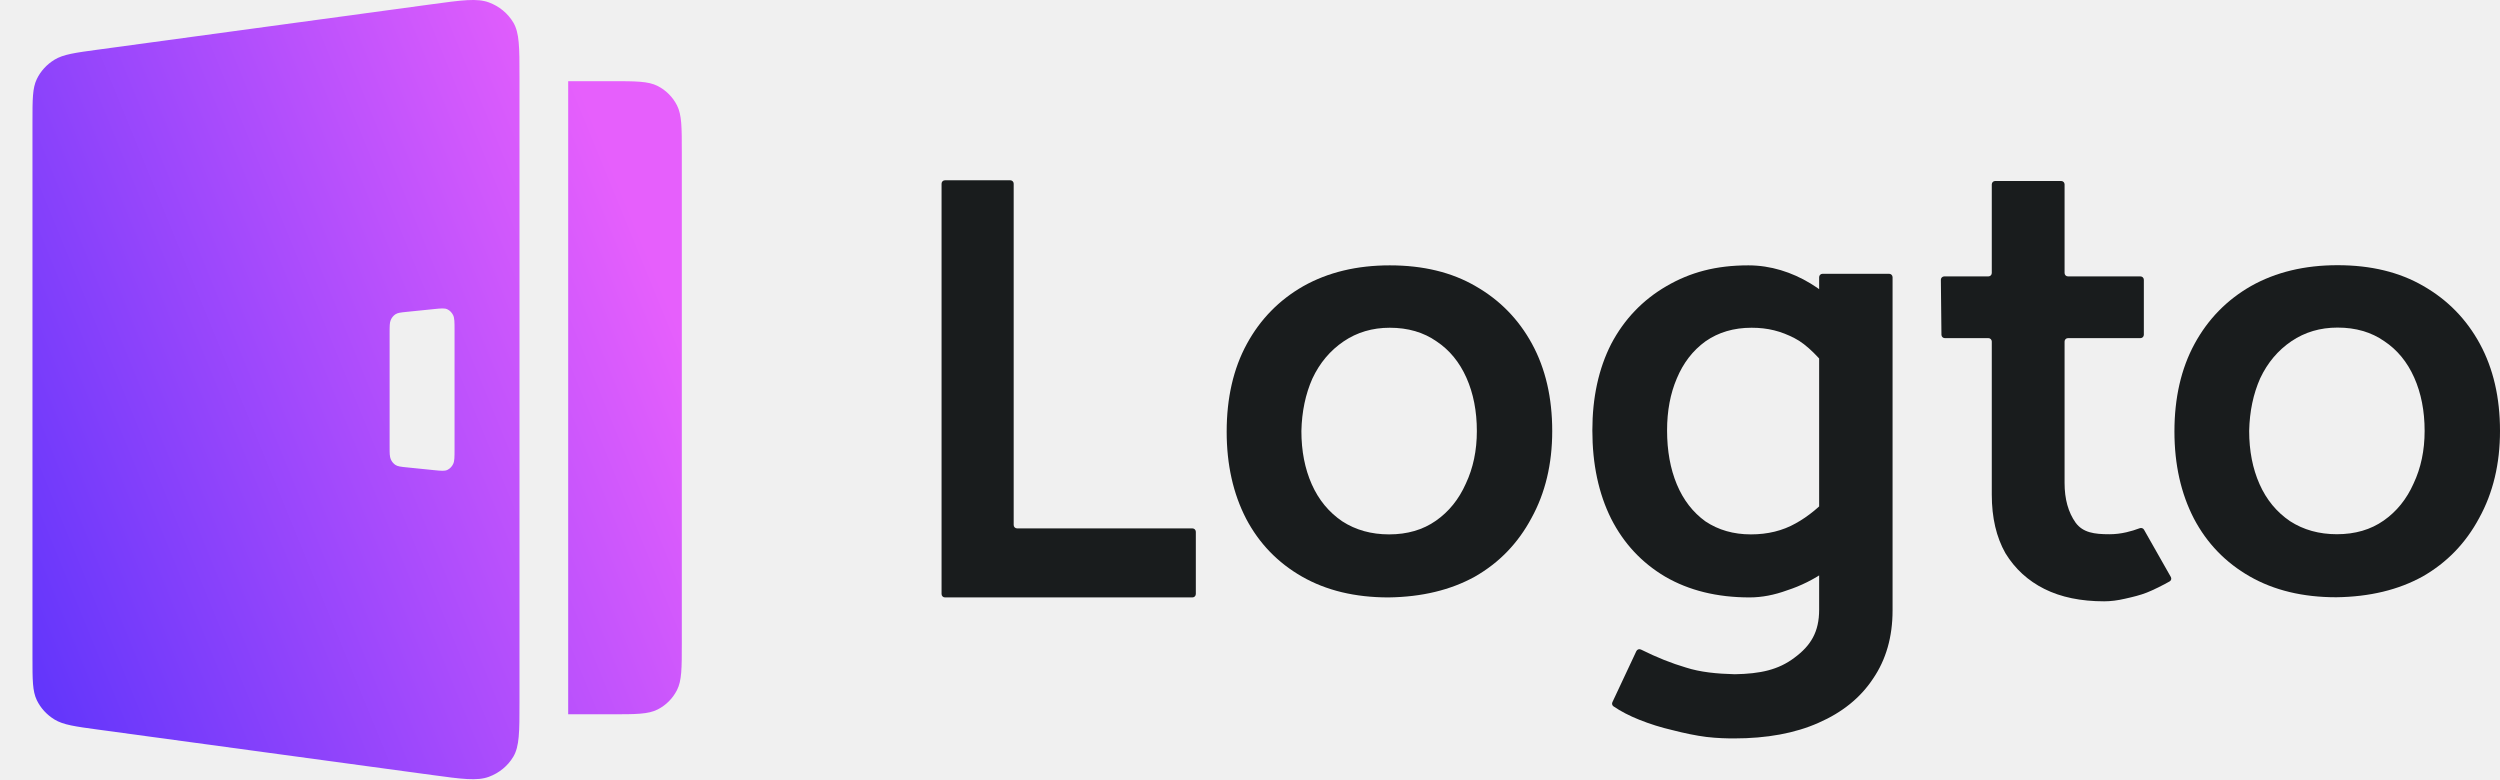
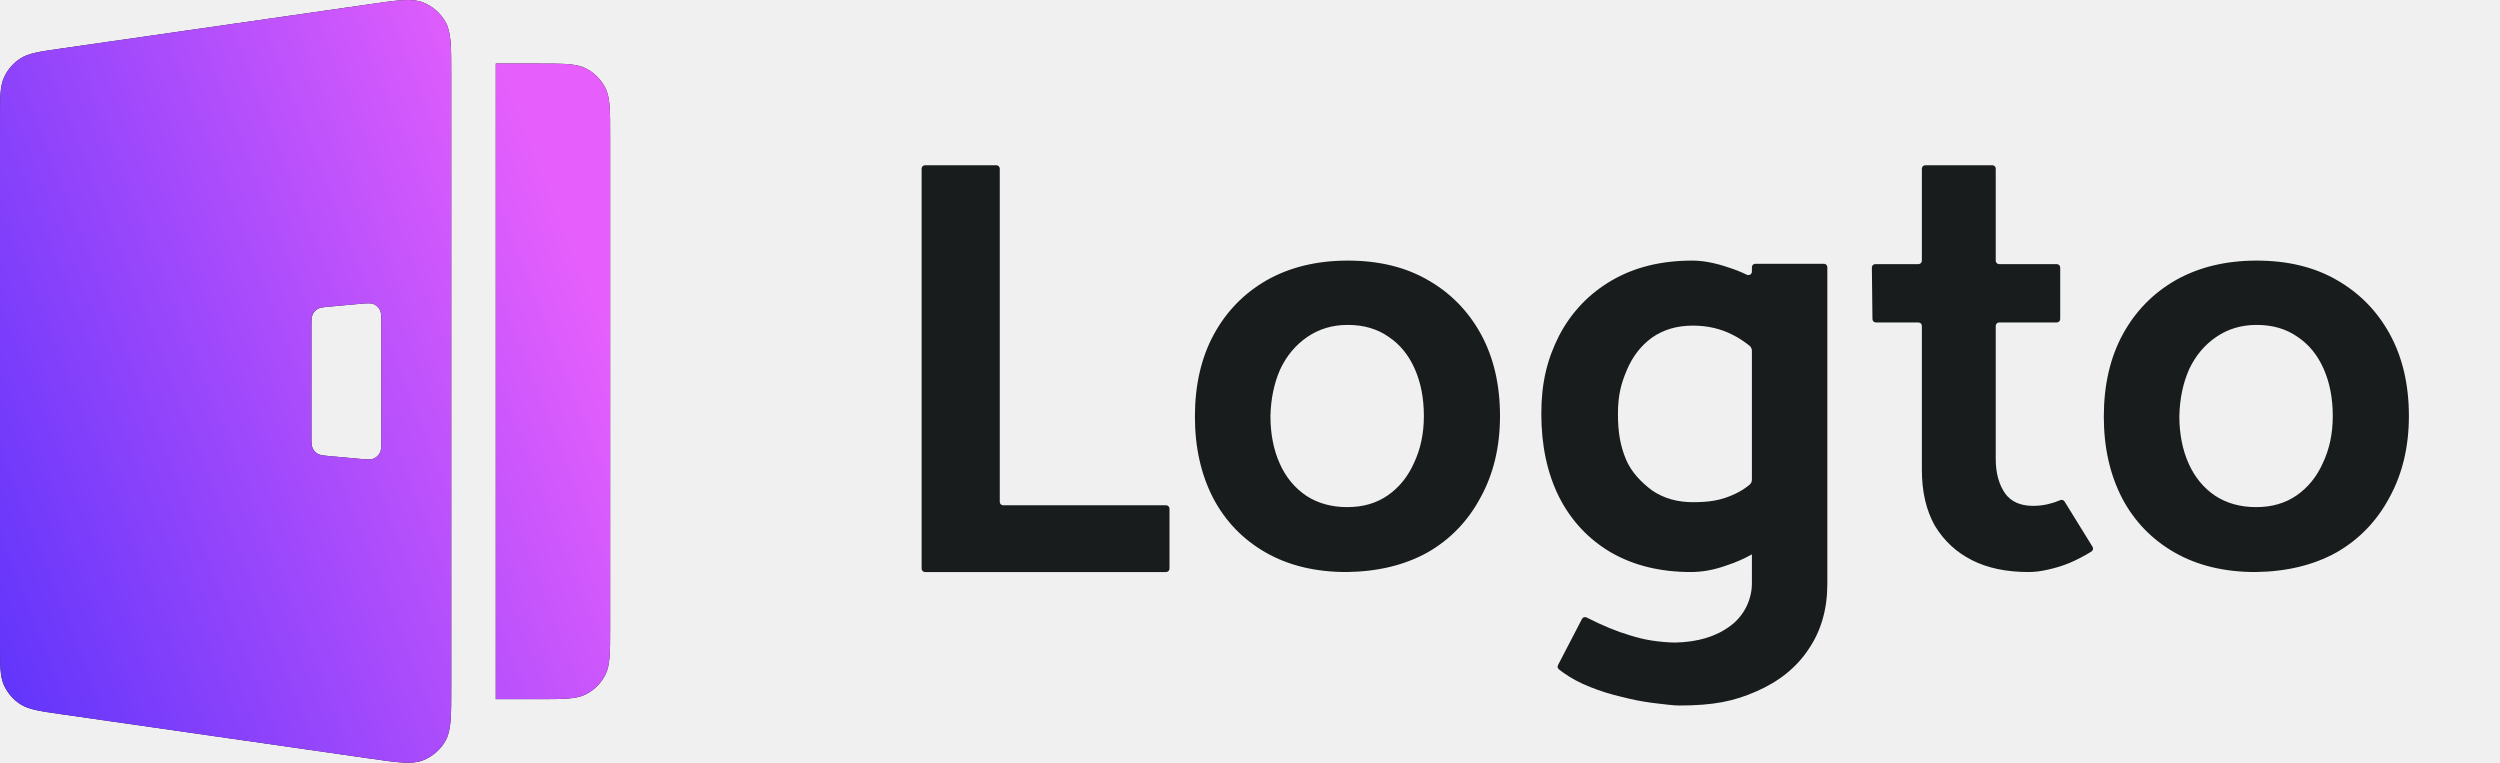
- <svg xmlns="http://www.w3.org/2000/svg" viewBox="0 0 154 48" fill="none">
-   <path fill-rule="evenodd" clip-rule="evenodd" d="M2 7.495C2 6.116 2 5.426 2.267 4.871C2.503 4.382 2.882 3.968 3.359 3.677C3.901 3.347 4.621 3.249 6.061 3.054L26.596 0.262C28.46 0.008 29.392 -0.119 30.116 0.149C30.752 0.384 31.282 0.82 31.618 1.383C32 2.025 32 2.918 32 4.703V43.297C32 45.082 32 45.975 31.618 46.617C31.282 47.18 30.752 47.616 30.116 47.851C29.392 48.118 28.46 47.992 26.596 47.738H26.596H26.596L6.061 44.946L6.061 44.946C4.621 44.751 3.901 44.653 3.359 44.323C2.882 44.032 2.503 43.618 2.267 43.129C2 42.574 2 41.884 2 40.505V7.495ZM24 20.508C24 20.088 24 19.878 24.07 19.712C24.133 19.566 24.232 19.444 24.357 19.361C24.498 19.267 24.685 19.248 25.058 19.21L26.731 19.04C27.171 18.995 27.391 18.973 27.561 19.055C27.71 19.127 27.834 19.253 27.912 19.413C28 19.595 28 19.843 28 20.338V27.662C28 28.157 28 28.405 27.912 28.587C27.834 28.747 27.71 28.873 27.561 28.945C27.391 29.027 27.171 29.005 26.731 28.96L25.058 28.79C24.685 28.752 24.498 28.733 24.357 28.639C24.232 28.556 24.133 28.434 24.07 28.288C24 28.122 24 27.912 24 27.492V20.508ZM37.644 5H35V44H37.644C39.169 44 39.931 44 40.514 43.702C41.026 43.441 41.442 43.023 41.703 42.509C42 41.925 42 41.161 42 39.632V9.368C42 7.839 42 7.075 41.703 6.491C41.442 5.977 41.026 5.559 40.514 5.298C39.931 5 39.169 5 37.644 5Z" fill="url(#paint0_linear_1123_6803)" />
-   <path d="M85.53 36.801C83.475 36.801 81.7 36.374 80.206 35.52C78.712 34.666 77.564 33.478 76.763 31.957C75.963 30.409 75.563 28.622 75.563 26.593C75.563 24.512 75.976 22.71 76.804 21.189C77.631 19.668 78.792 18.481 80.286 17.627C81.807 16.773 83.582 16.346 85.61 16.346C87.665 16.346 89.426 16.773 90.894 17.627C92.388 18.481 93.549 19.668 94.376 21.189C95.204 22.71 95.617 24.498 95.617 26.553C95.617 28.581 95.19 30.369 94.336 31.917C93.509 33.465 92.348 34.666 90.854 35.52C89.359 36.347 87.585 36.774 85.53 36.801ZM85.57 32.918C86.691 32.918 87.651 32.638 88.452 32.077C89.253 31.517 89.866 30.756 90.293 29.796C90.747 28.835 90.974 27.754 90.974 26.553C90.974 25.326 90.76 24.232 90.333 23.271C89.906 22.31 89.293 21.563 88.492 21.029C87.691 20.469 86.731 20.189 85.61 20.189C84.543 20.189 83.595 20.469 82.768 21.029C81.941 21.59 81.3 22.35 80.847 23.311C80.419 24.272 80.193 25.352 80.166 26.553C80.166 27.781 80.379 28.875 80.806 29.836C81.233 30.796 81.861 31.557 82.688 32.117C83.515 32.651 84.476 32.918 85.57 32.918Z" fill="#191C1D" />
-   <path d="M116.582 17.075C116.582 16.96 116.488 16.866 116.373 16.866H112.268C112.152 16.866 112.059 16.96 112.059 17.075V37.561C112.059 38.922 111.552 39.767 110.538 40.515C109.55 41.262 108.44 41.506 106.865 41.533C105.771 41.506 104.744 41.409 103.837 41.115C102.986 40.865 102.055 40.497 101.084 40.012C100.978 39.959 100.849 40.003 100.799 40.11L99.323 43.256C99.28 43.346 99.308 43.455 99.391 43.512C99.841 43.818 100.368 44.092 100.971 44.333C101.638 44.6 102.318 44.813 103.012 44.973C103.733 45.16 104.477 45.316 105.118 45.396C105.785 45.476 106.415 45.487 106.815 45.487C108.843 45.487 110.578 45.167 112.019 44.526C113.486 43.886 114.607 42.978 115.381 41.804C116.182 40.63 116.582 39.229 116.582 37.601V17.075ZM113.314 30.334C113.253 30.189 113.059 30.161 112.956 30.28C112.171 31.183 111.373 31.823 110.618 32.237C109.817 32.691 108.896 32.918 107.856 32.918C106.788 32.918 105.854 32.651 105.054 32.117C104.28 31.557 103.693 30.796 103.292 29.836C102.892 28.875 102.692 27.767 102.692 26.513C102.692 25.312 102.892 24.245 103.292 23.311C103.693 22.35 104.28 21.59 105.054 21.029C105.854 20.469 106.802 20.189 107.896 20.189C108.91 20.189 109.71 20.402 110.538 20.829C111.31 21.215 112.132 22.097 112.839 23.018C112.938 23.146 113.139 23.122 113.202 22.974L114.338 20.293C114.366 20.228 114.359 20.153 114.319 20.095C112.885 18.038 110.461 16.346 107.7 16.346C105.699 16.346 104.12 16.773 102.652 17.627C101.184 18.481 100.05 19.668 99.249 21.189C98.475 22.71 98.089 24.485 98.089 26.513C98.089 28.595 98.475 30.409 99.249 31.957C100.023 33.478 101.131 34.666 102.572 35.52C104.04 36.374 105.774 36.801 107.776 36.801C108.523 36.801 109.297 36.654 110.097 36.36C110.925 36.093 111.725 35.693 112.499 35.16C113.239 34.649 113.894 34.041 114.464 33.334C114.511 33.275 114.522 33.195 114.493 33.125L113.314 30.334Z" fill="#191C1D" />
-   <path d="M132.061 17.235C132.061 17.12 131.968 17.026 131.852 17.026H127.386C127.271 17.026 127.178 16.933 127.178 16.818V11.358C127.178 11.242 127.084 11.149 126.969 11.149H122.903C122.788 11.149 122.694 11.242 122.694 11.358V16.818C122.694 16.933 122.601 17.026 122.486 17.026H119.766C119.65 17.026 119.556 17.121 119.557 17.237L119.593 20.622C119.594 20.737 119.687 20.829 119.801 20.829H122.486C122.601 20.829 122.694 20.923 122.694 21.038V30.476C122.694 31.89 122.975 33.091 123.535 34.079C124.122 35.039 124.923 35.773 125.937 36.28C126.951 36.787 128.178 37.041 129.619 37.041C130.02 37.041 130.447 36.987 130.9 36.881C131.381 36.774 131.845 36.662 132.245 36.502C132.602 36.367 133.299 36.018 133.654 35.812C133.748 35.758 133.777 35.638 133.724 35.543L132.072 32.631C132.02 32.539 131.907 32.5 131.808 32.538C131.541 32.64 131.265 32.723 130.98 32.789C130.633 32.869 130.286 32.909 129.94 32.909C129.006 32.909 128.312 32.811 127.858 32.197C127.404 31.557 127.178 30.743 127.178 29.756V21.038C127.178 20.923 127.271 20.829 127.386 20.829H131.852C131.968 20.829 132.061 20.736 132.061 20.62V17.235Z" fill="#191C1D" />
-   <path d="M143.913 36.791C141.858 36.791 140.083 36.364 138.589 35.51C137.094 34.656 135.947 33.468 135.146 31.947C134.346 30.399 133.945 28.611 133.945 26.583C133.945 24.502 134.359 22.701 135.186 21.179C136.014 19.658 137.174 18.471 138.669 17.617C140.19 16.763 141.965 16.336 143.993 16.336C146.048 16.336 147.809 16.763 149.277 17.617C150.771 18.471 151.932 19.658 152.759 21.179C153.586 22.701 154 24.488 154 26.543C154 28.572 153.573 30.359 152.719 31.907C151.892 33.455 150.731 34.656 149.237 35.51C147.742 36.337 145.968 36.764 143.913 36.791ZM143.953 32.908C145.074 32.908 146.034 32.628 146.835 32.067C147.635 31.507 148.249 30.746 148.676 29.786C149.13 28.825 149.357 27.744 149.357 26.543C149.357 25.316 149.143 24.222 148.716 23.261C148.289 22.3 147.675 21.553 146.875 21.019C146.074 20.459 145.114 20.179 143.993 20.179C142.925 20.179 141.978 20.459 141.151 21.019C140.323 21.58 139.683 22.34 139.229 23.301C138.802 24.262 138.575 25.342 138.549 26.543C138.549 27.771 138.762 28.865 139.189 29.826C139.616 30.786 140.243 31.547 141.071 32.107C141.898 32.641 142.859 32.908 143.953 32.908Z" fill="#191C1D" />
-   <path d="M73.663 32.758C73.663 32.642 73.57 32.549 73.455 32.549H62.652C62.537 32.549 62.443 32.456 62.443 32.34V11.314C62.443 11.198 62.35 11.105 62.234 11.105H58.209C58.093 11.105 58 11.198 58 11.314V36.592C58 36.707 58.093 36.801 58.209 36.801H73.455C73.57 36.801 73.663 36.707 73.663 36.592V32.758Z" fill="#191C1D" />
+ <svg xmlns="http://www.w3.org/2000/svg" width="118" height="36" viewBox="0 0 118 36" fill="none">
+   <g clip-path="url(#clip0_3163_230)">
+     <path fill-rule="evenodd" clip-rule="evenodd" d="M0 5.621C0 4.587 0 4.07 0.19 3.653C0.357 3.287 0.626 2.976 0.965 2.758C1.35 2.51 1.861 2.437 2.883 2.29L17.463 0.196C18.787 0.006 19.448 -0.089 19.962 0.112C20.414 0.288 20.791 0.615 21.029 1.037C21.3 1.519 21.3 2.188 21.3 3.527L21.3 32.473C21.3 33.812 21.3 34.481 21.029 34.963C20.791 35.385 20.414 35.712 19.962 35.888C19.448 36.089 18.787 35.994 17.463 35.804L2.883 33.71C1.861 33.563 1.35 33.49 0.965 33.242C0.626 33.024 0.357 32.713 0.19 32.346C0 31.93 0 31.413 0 30.379L0 5.621ZM14.7 15.427C14.7 15.117 14.7 14.963 14.758 14.84C14.809 14.732 14.892 14.643 14.994 14.582C15.111 14.513 15.265 14.499 15.573 14.471L16.953 14.345C17.316 14.312 17.498 14.296 17.638 14.356C17.761 14.409 17.863 14.502 17.927 14.62C18 14.754 18 14.937 18 15.301L18 20.699C18 21.063 18 21.246 17.927 21.38C17.863 21.498 17.761 21.591 17.638 21.644C17.498 21.704 17.316 21.688 16.953 21.655L15.573 21.529H15.573C15.265 21.501 15.111 21.487 14.994 21.418C14.892 21.358 14.809 21.267 14.758 21.16C14.7 21.038 14.7 20.883 14.7 20.573L14.7 15.427ZM25.44 3H23.4L23.4 33H25.44C26.616 33 27.204 33 27.653 32.771C28.049 32.57 28.37 32.248 28.571 31.853C28.8 31.404 28.8 30.816 28.8 29.64L28.8 6.36C28.8 5.184 28.8 4.596 28.571 4.147C28.37 3.751 28.049 3.43 27.653 3.229C27.204 3 26.616 3 25.44 3Z" fill="#191C1D" />
+     <path fill-rule="evenodd" clip-rule="evenodd" d="M0 5.621C0 4.587 0 4.07 0.19 3.653C0.357 3.287 0.626 2.976 0.965 2.758C1.35 2.51 1.861 2.437 2.883 2.29L17.463 0.196C18.787 0.006 19.448 -0.089 19.962 0.112C20.414 0.288 20.791 0.615 21.029 1.037C21.3 1.519 21.3 2.188 21.3 3.527L21.3 32.473C21.3 33.812 21.3 34.481 21.029 34.963C20.791 35.385 20.414 35.712 19.962 35.888C19.448 36.089 18.787 35.994 17.463 35.804L2.883 33.71C1.861 33.563 1.35 33.49 0.965 33.242C0.626 33.024 0.357 32.713 0.19 32.346C0 31.93 0 31.413 0 30.379L0 5.621ZM14.7 15.427C14.7 15.117 14.7 14.963 14.758 14.84C14.809 14.732 14.892 14.643 14.994 14.582C15.111 14.513 15.265 14.499 15.573 14.471L16.953 14.345C17.316 14.312 17.498 14.296 17.638 14.356C17.761 14.409 17.863 14.502 17.927 14.62C18 14.754 18 14.937 18 15.301L18 20.699C18 21.063 18 21.246 17.927 21.38C17.863 21.498 17.761 21.591 17.638 21.644C17.498 21.704 17.316 21.688 16.953 21.655L15.573 21.529H15.573C15.265 21.501 15.111 21.487 14.994 21.418C14.892 21.358 14.809 21.267 14.758 21.16C14.7 21.038 14.7 20.883 14.7 20.573L14.7 15.427ZM25.44 3H23.4L23.4 33H25.44C26.616 33 27.204 33 27.653 32.771C28.049 32.57 28.37 32.248 28.571 31.853C28.8 31.404 28.8 30.816 28.8 29.64L28.8 6.36C28.8 5.184 28.8 4.596 28.571 4.147C28.37 3.751 28.049 3.43 27.653 3.229C27.204 3 26.616 3 25.44 3Z" fill="url(#paint0_linear_3163_230)" />
+   </g>
+   <path fill-rule="evenodd" clip-rule="evenodd" d="M55.039 27C55.128 27 55.2 26.928 55.2 26.839V24.011C55.2 23.921 55.128 23.849 55.039 23.849H47.35C47.261 23.849 47.189 23.777 47.189 23.688L47.189 7.961C47.189 7.872 47.117 7.8 47.028 7.8H43.661C43.572 7.8 43.5 7.872 43.5 7.961L43.5 26.839C43.5 26.928 43.572 27 43.661 27H55.039ZM86.25 27.561L86.25 12.611C86.25 12.522 86.178 12.45 86.089 12.45L82.851 12.45C82.762 12.45 82.69 12.522 82.69 12.611V12.82C82.69 12.942 82.56 13.02 82.45 12.967C82.165 12.829 81.874 12.714 81.576 12.621C80.956 12.409 80.387 12.3 79.87 12.3C78.421 12.3 77.156 12.608 76.082 13.232C75.009 13.855 74.18 14.722 73.596 15.83L73.595 15.831L73.595 15.832C73.03 16.94 72.75 18.064 72.75 19.526C72.75 21.025 73.029 22.341 73.594 23.468H73.594C74.16 24.576 74.97 25.444 76.024 26.067H76.025C77.1 26.691 78.365 27 79.813 27C80.367 27 80.936 26.892 81.521 26.678C81.92 26.549 82.309 26.379 82.69 26.166L82.69 27.532C82.69 28.26 82.351 29.043 81.677 29.538L81.675 29.539C81.009 30.042 80.137 30.31 79.045 30.329C78.282 30.31 77.588 30.199 76.961 29.996L76.959 29.996L76.957 29.995C76.323 29.809 75.64 29.529 74.907 29.154L74.886 29.144C74.808 29.103 74.711 29.134 74.67 29.213L73.538 31.393C73.502 31.462 73.521 31.548 73.584 31.596L73.793 31.753C74.148 32.009 74.57 32.234 75.055 32.427C75.537 32.62 76.028 32.773 76.53 32.889C77.048 33.023 77.539 33.119 78.002 33.177L78.003 33.177L78.209 33.202C78.618 33.252 79.013 33.3 79.265 33.3C80.87 33.3 81.849 33.099 82.901 32.633C83.971 32.167 84.796 31.504 85.367 30.639C85.958 29.774 86.25 28.745 86.25 27.561ZM79.899 23.703C79.17 23.703 78.541 23.522 78.003 23.165C77.463 22.774 76.987 22.261 76.749 21.691C76.474 21.034 76.367 20.398 76.367 19.526C76.367 18.692 76.507 18.121 76.781 17.483L76.781 17.481C77.055 16.826 77.454 16.312 77.976 15.934C78.513 15.56 79.151 15.369 79.899 15.369C80.596 15.369 81.223 15.515 81.785 15.805L81.787 15.806C82.046 15.935 82.307 16.104 82.573 16.314C82.648 16.374 82.69 16.465 82.69 16.56L82.69 22.64C82.69 22.732 82.651 22.82 82.58 22.879C82.359 23.062 82.158 23.186 81.894 23.312C81.217 23.635 80.629 23.703 79.899 23.703ZM63.56 27L63.558 27C62.093 27 60.819 26.695 59.741 26.078C58.665 25.463 57.838 24.605 57.261 23.509L57.261 23.508C56.685 22.393 56.4 21.111 56.4 19.664C56.4 18.18 56.695 16.886 57.291 15.789C57.886 14.694 58.722 13.837 59.797 13.222L59.798 13.221C60.894 12.605 62.168 12.3 63.614 12.3C65.078 12.3 66.344 12.605 67.403 13.222C68.478 13.837 69.314 14.694 69.909 15.789C70.505 16.886 70.8 18.17 70.8 19.636C70.8 21.084 70.496 22.368 69.881 23.483C69.287 24.596 68.451 25.463 67.375 26.078L67.374 26.079L67.373 26.079C66.296 26.676 65.023 26.981 63.56 27ZM66.745 21.842L66.746 21.84C67.052 21.191 67.207 20.457 67.207 19.636C67.207 18.794 67.061 18.049 66.772 17.4C66.485 16.752 66.074 16.253 65.542 15.898L65.54 15.896L65.538 15.895C65.009 15.525 64.371 15.336 63.614 15.336C62.897 15.336 62.266 15.524 61.716 15.897C61.163 16.272 60.733 16.781 60.427 17.43C60.139 18.08 59.984 18.815 59.965 19.638C59.965 20.479 60.111 21.223 60.4 21.872C60.687 22.519 61.106 23.027 61.658 23.402C62.208 23.756 62.848 23.936 63.586 23.936C64.343 23.936 64.981 23.747 65.51 23.376C66.045 23.002 66.456 22.493 66.744 21.844L66.745 21.842ZM94.199 15.381C94.199 15.292 94.271 15.22 94.36 15.22H97.08C97.169 15.22 97.242 15.148 97.242 15.059V12.628C97.242 12.539 97.169 12.466 97.08 12.466H94.36C94.271 12.466 94.199 12.394 94.199 12.305V7.961C94.199 7.872 94.127 7.8 94.037 7.8H90.873C90.784 7.8 90.712 7.872 90.712 7.961V12.305C90.712 12.394 90.639 12.466 90.55 12.466L88.513 12.466C88.423 12.466 88.351 12.54 88.352 12.63L88.38 15.061C88.381 15.149 88.453 15.22 88.541 15.22L90.55 15.22C90.639 15.22 90.712 15.292 90.712 15.381L90.712 22.174C90.712 23.2 90.913 24.082 91.324 24.813L91.326 24.816L91.327 24.818C91.756 25.527 92.342 26.069 93.083 26.443C93.824 26.817 94.714 27 95.745 27C96.041 27 96.354 26.96 96.683 26.882C97.027 26.805 97.344 26.708 97.634 26.591C97.948 26.472 98.536 26.153 98.714 26.033L98.721 26.028C98.793 25.98 98.814 25.883 98.769 25.81L97.446 23.669C97.405 23.602 97.32 23.574 97.247 23.605L97.242 23.607C97.024 23.699 96.897 23.742 96.663 23.797C96.432 23.85 96.201 23.877 95.97 23.877C95.355 23.877 94.924 23.676 94.645 23.295C94.352 22.876 94.199 22.337 94.199 21.663L94.199 15.381ZM106.46 27L106.458 27C104.993 27 103.719 26.695 102.641 26.078C101.565 25.463 100.738 24.605 100.161 23.509L100.161 23.508C99.585 22.393 99.3 21.111 99.3 19.664C99.3 18.18 99.595 16.886 100.191 15.789C100.786 14.694 101.622 13.837 102.697 13.222L102.698 13.221C103.794 12.605 105.068 12.3 106.514 12.3C107.978 12.3 109.244 12.605 110.303 13.222C111.378 13.837 112.214 14.694 112.809 15.789C113.405 16.886 113.7 18.17 113.7 19.636C113.7 21.084 113.395 22.368 112.781 23.483C112.187 24.596 111.351 25.463 110.275 26.078L110.274 26.079L110.273 26.079C109.196 26.676 107.923 26.981 106.46 27ZM109.645 21.842L109.646 21.84C109.952 21.191 110.107 20.457 110.107 19.636C110.107 18.794 109.961 18.049 109.672 17.4C109.385 16.752 108.974 16.253 108.442 15.898L108.44 15.896L108.438 15.895C107.909 15.525 107.271 15.336 106.514 15.336C105.797 15.336 105.166 15.524 104.616 15.897C104.063 16.272 103.633 16.781 103.327 17.43C103.039 18.08 102.884 18.815 102.865 19.638C102.865 20.479 103.012 21.223 103.3 21.872C103.587 22.519 104.006 23.027 104.558 23.402C105.107 23.756 105.748 23.936 106.486 23.936C107.243 23.936 107.881 23.747 108.41 23.376C108.945 23.002 109.356 22.493 109.644 21.844L109.645 21.842Z" fill="#191C1D" />
  <defs>
-     <linearGradient id="paint0_linear_1123_6803" x1="-10.381" y1="33.195" x2="38.89" y2="13.054" gradientUnits="userSpaceOnUse">
+     <linearGradient id="paint0_linear_3163_230" x1="-8.914" y1="24.896" x2="26.963" y2="10.816" gradientUnits="userSpaceOnUse">
      <stop stop-color="#4B2EFB" />
      <stop offset="1" stop-color="#E65FFC" />
    </linearGradient>
+     <clipPath id="clip0_3163_230">
+       <rect width="28.8" height="36" fill="white" />
+     </clipPath>
  </defs>
</svg>
